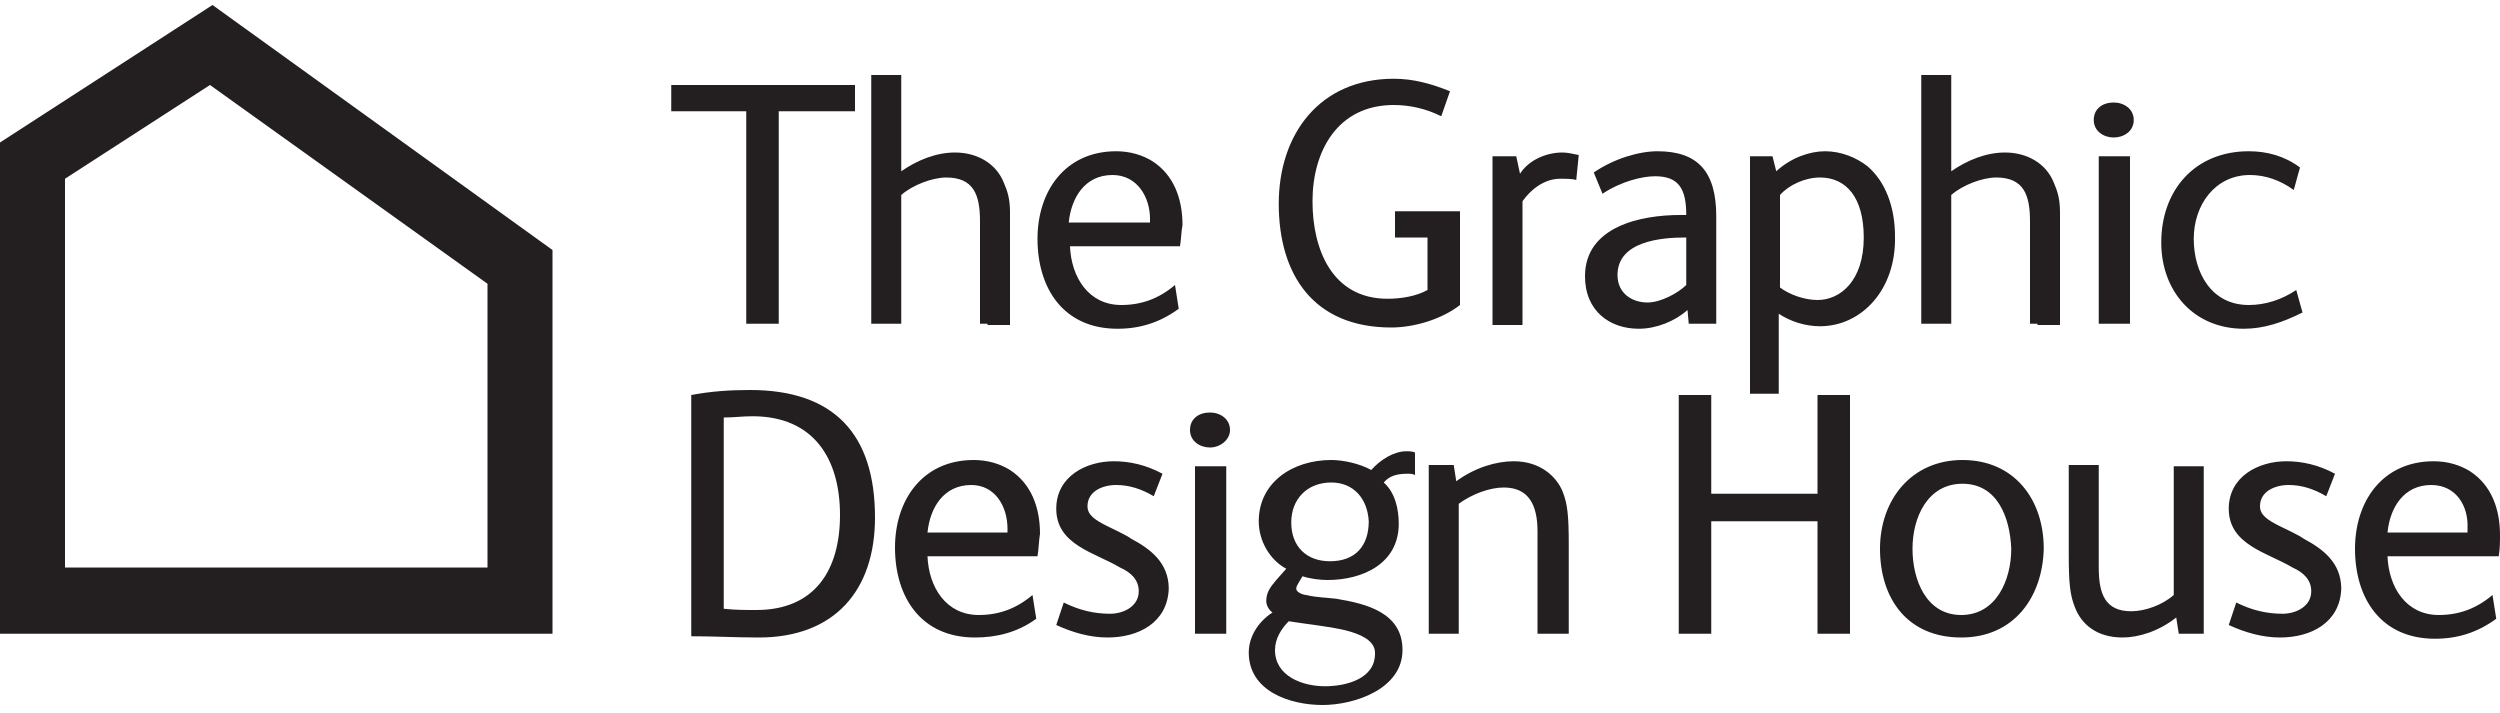
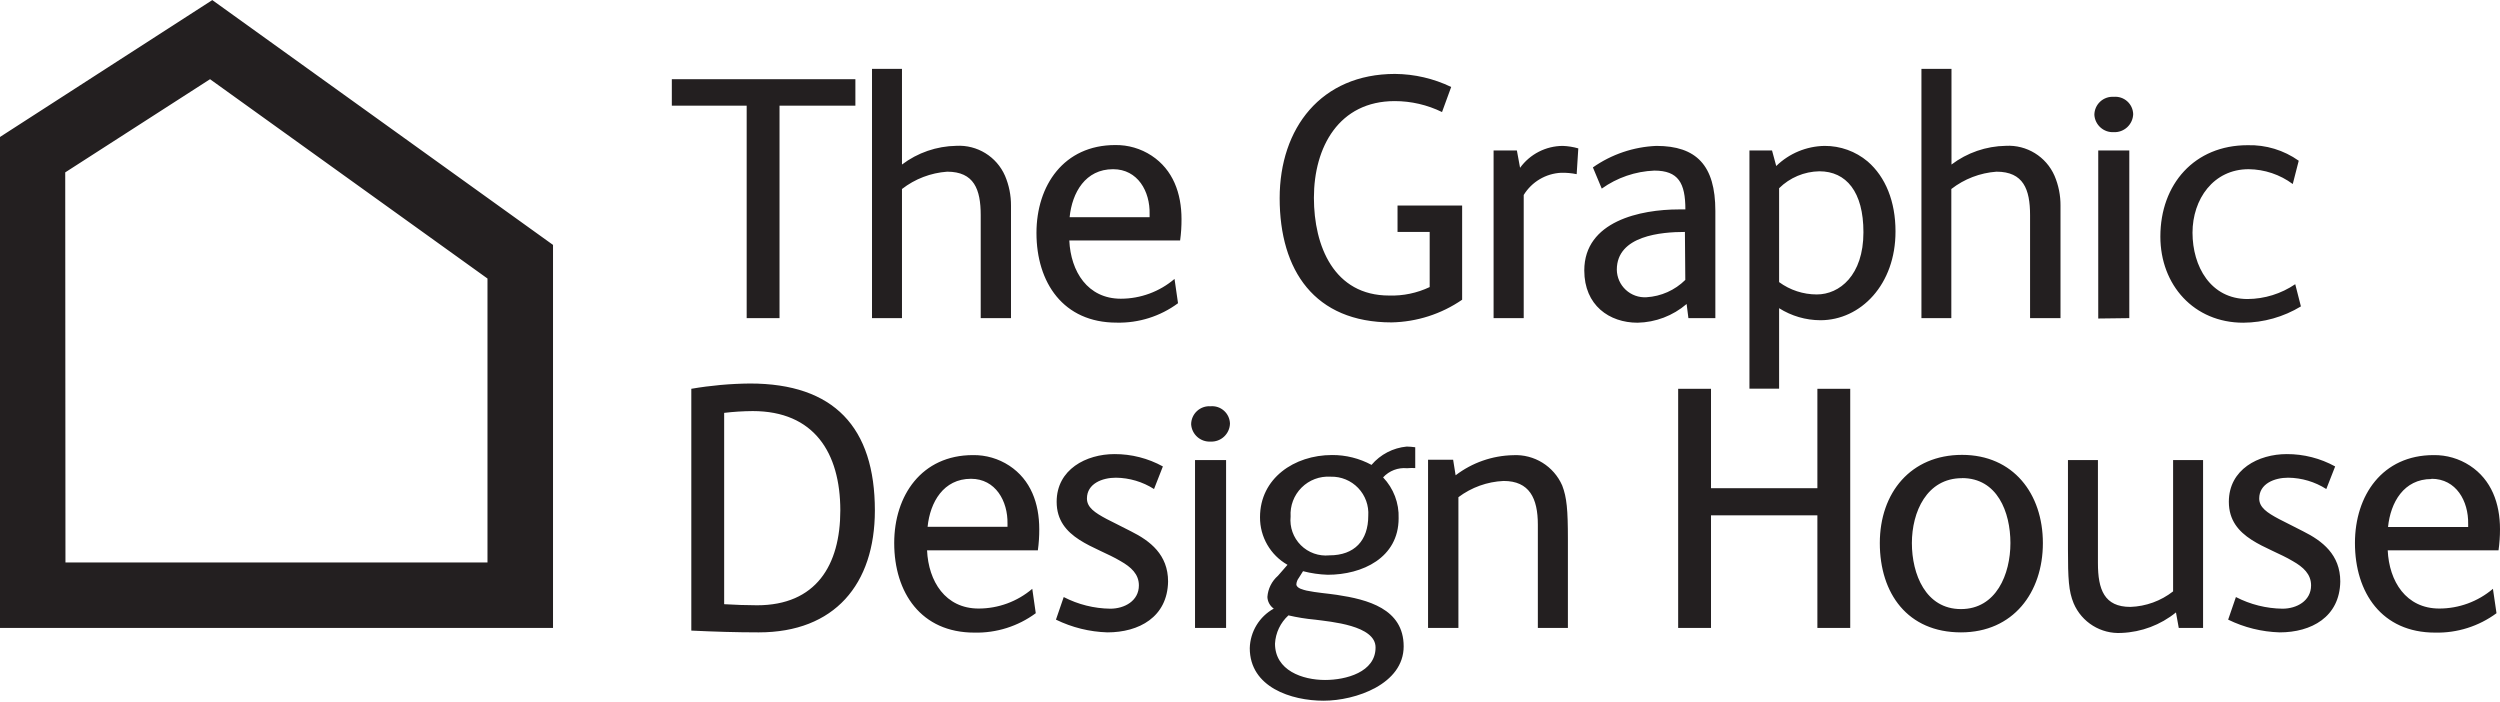
- <svg xmlns="http://www.w3.org/2000/svg" id="Layer_1" viewBox="0 0 200 57">
-   <style>.st0{fill:#231f20}</style>
-   <path class="st0" d="M44.2 50.7H0V11.4l17-11L44.2 20v30.7zm-39-5.3H39V22.7L16.8 6.8 5.2 14.3v31.1zM66.4 8.9h-4.1v17h-2.6v-17h-6V6.8h14.7v2.1h-2zm12.6 17h-.6v-8.2c0-2.1-.5-3.5-2.7-3.5-1.1 0-2.7.6-3.6 1.4v10.3h-2.4V6h2.4v7.7c1.3-.9 2.8-1.5 4.3-1.5 1.8 0 3.3.9 3.9 2.4.3.7.5 1.3.5 2.4v9H79zm15.4-6.2h-8.8c.1 2.5 1.5 4.7 4.1 4.7 1.6 0 3-.5 4.3-1.6l.3 1.9c-1.5 1.1-3.1 1.6-4.9 1.6-4.3 0-6.4-3.2-6.4-7.2 0-3.8 2.2-7 6.3-7 1.1 0 2.1.3 2.9.8 1.7 1.1 2.4 3 2.4 5.1-.1.5-.1 1.1-.2 1.7zM89 14c-2.2 0-3.3 1.8-3.5 3.8H92v-.3c0-1.7-1-3.5-3-3.5zm22.3 12.2c-6.2 0-9-4.2-9-9.9 0-5.6 3.3-10 9.2-10 1.6 0 3 .4 4.5 1l-.7 2c-1.2-.6-2.5-.9-3.8-.9-4.5 0-6.5 3.7-6.5 7.7 0 3.9 1.6 7.8 6 7.8 1.1 0 2.3-.2 3.2-.7V19h-2.6v-2.1h5.2v7.5c-1.4 1.1-3.6 1.8-5.5 1.8zm14.8-11.8c-.3-.1-.8-.1-1.3-.1-1.2 0-2.3.8-3 1.8V26h-2.4V12.5h1.9l.3 1.4c.7-1.1 2.1-1.7 3.4-1.7.4 0 .8.1 1.3.2l-.2 2zm9 11.5l-.1-1.1c-1 .9-2.5 1.5-3.9 1.5-2.3 0-4.3-1.4-4.3-4.2 0-4 4.5-4.9 7.6-4.9h.5c0-2.1-.6-3.1-2.5-3.1-1 0-2.7.4-4.2 1.4l-.7-1.7c1.6-1.1 3.6-1.7 5.1-1.7 3.2 0 4.7 1.6 4.7 5.2v8.6h-2.2zm-.3-6.9c-1.9 0-5.4.3-5.4 3 0 1.5 1.2 2.2 2.4 2.2 1.1 0 2.5-.8 3.1-1.4V19zm10.8 7.1c-1.2 0-2.4-.4-3.3-1v6.4H140v-19h1.8l.3 1.2c1.2-1.1 2.7-1.6 3.9-1.6 1.3 0 2.5.5 3.4 1.2 1.4 1.2 2.2 3.2 2.2 5.6.1 4.3-2.7 7.2-6 7.2zm0-11.9c-1.2 0-2.5.6-3.2 1.4V23c.8.6 2 1 3 1 1.8 0 3.7-1.5 3.7-5 0-3.2-1.4-4.8-3.5-4.8zM163 25.9h-.6v-8.2c0-2.1-.5-3.5-2.7-3.5-1.1 0-2.7.6-3.6 1.4v10.3h-2.4V6h2.4v7.7c1.3-.9 2.8-1.5 4.3-1.5 1.8 0 3.3.9 3.9 2.4.3.7.5 1.3.5 2.4v9H163zm6.1-14.9c-.8 0-1.6-.5-1.6-1.4 0-.9.7-1.4 1.6-1.4.8 0 1.6.5 1.6 1.4 0 .9-.8 1.4-1.6 1.4zm-1.2 14.9V12.5h2.5v13.4h-2.5zm11.6.4c-4 0-6.6-3-6.6-6.9 0-4.2 2.7-7.3 7-7.3 1.5 0 2.9.4 4.1 1.3l-.5 1.8c-1.1-.8-2.3-1.2-3.5-1.2-2.8 0-4.5 2.4-4.5 5.1 0 2.7 1.4 5.3 4.4 5.3 1.3 0 2.6-.4 3.8-1.2l.5 1.8c-1.6.8-3.1 1.3-4.7 1.3zM60.7 51c-1.8 0-3.6-.1-5.4-.1V31.6c1.6-.3 3.1-.4 4.7-.4 6.7 0 10 3.5 10 10.2 0 5.8-3.2 9.6-9.3 9.6zm-.5-17.7c-.8 0-1.5.1-2.3.1v15.3c.9.1 1.8.1 2.6.1 4.7 0 6.7-3.2 6.7-7.6 0-4.5-2.1-7.9-7-7.9zM83 44.5h-8.8c.1 2.5 1.5 4.7 4.1 4.7 1.6 0 3-.5 4.3-1.6l.3 1.9C81.4 50.6 79.7 51 78 51c-4.3 0-6.4-3.2-6.4-7.2 0-3.8 2.2-7 6.3-7 1.1 0 2.1.3 2.9.8 1.7 1.1 2.4 3 2.4 5.1-.1.6-.1 1.2-.2 1.8zm-5.3-5.7c-2.2 0-3.3 1.8-3.5 3.8h6.4v-.3c0-1.8-1-3.5-2.9-3.5zM88.6 51c-1.4 0-2.8-.4-4.1-1l.6-1.8c1.2.6 2.4.9 3.7.9 1.1 0 2.3-.6 2.3-1.8 0-.9-.6-1.5-1.5-1.9-2-1.2-5.1-1.8-5.1-4.7 0-2.6 2.4-3.8 4.6-3.8 1.3 0 2.6.3 3.9 1l-.7 1.8c-1-.6-2-.9-3-.9-1.1 0-2.3.5-2.3 1.7 0 .7.6 1.1 1.6 1.6.4.2 1.5.7 1.9 1 1.5.8 3 1.9 3 4-.1 2.7-2.4 3.9-4.9 3.9zm8.2-15.2c-.8 0-1.6-.5-1.6-1.4 0-.9.7-1.4 1.6-1.4.8 0 1.6.5 1.6 1.4 0 .8-.8 1.4-1.6 1.4zm-1.2 14.9V37.3h2.5v13.4h-2.5zm17-12.8c-.7 0-1.4.1-1.9.7.9.8 1.2 2.1 1.2 3.3 0 3.2-2.9 4.5-5.7 4.5-.6 0-1.4-.1-2-.3l-.3.5c-.1.2-.2.3-.2.5 0 .3.6.5.8.5.8.2 1.6.2 2.4.3 2.4.4 5.3 1.1 5.3 4.1 0 3.1-3.8 4.4-6.4 4.4-2.6 0-5.9-1.1-5.9-4.2 0-1.3.8-2.5 1.9-3.2-.3-.2-.5-.6-.5-.9 0-.7.3-1.1.8-1.7l.8-.9c-1.3-.7-2.2-2.2-2.2-3.8 0-3.1 2.7-4.9 5.8-4.9 1 0 2.3.3 3.2.8.7-.8 1.8-1.5 2.8-1.5.2 0 .5 0 .7.1V38c-.2-.1-.4-.1-.6-.1zM105.2 50c-.7-.1-1.5-.2-2.1-.3-.6.6-1.1 1.4-1.1 2.3 0 2.1 2.2 2.9 4 2.9 1.7 0 4-.6 4-2.6.1-1.8-3.6-2.1-4.8-2.3zm1.3-11.4c-1.9 0-3.2 1.3-3.2 3.2 0 1.9 1.2 3.1 3.1 3.1 2 0 3.1-1.2 3.1-3.2-.1-1.8-1.2-3.1-3-3.1zM123 50.7v-8.2c0-2.1-.7-3.5-2.7-3.5-1.1 0-2.5.5-3.6 1.3v10.4h-2.4V37.2h2l.2 1.3c1.5-1.1 3.2-1.6 4.6-1.6 2.1 0 3.4 1.2 3.9 2.4.4 1 .5 1.9.5 4.3v7.1H123zm22.4 0v-9h-8.5v9h-2.6V31.6h2.6v7.9h8.5v-7.9h2.6v19.1h-2.6zm11.5.3c-4.3 0-6.5-3.1-6.5-7.1 0-3.9 2.5-7.1 6.6-7.1s6.5 3.1 6.5 7.1c-.1 3.9-2.4 7.1-6.6 7.1zm.1-12.3c-2.8 0-4 2.7-4 5.2s1.1 5.3 3.9 5.3 4-2.8 4-5.3c-.1-2.5-1.1-5.2-3.9-5.2zm17.3 12l-.2-1.3c-1.4 1.1-3 1.6-4.3 1.6-2.1 0-3.3-1.1-3.8-2.4-.4-1-.5-1.9-.5-4.3v-7.1h2.4v8.2c0 2.1.5 3.5 2.6 3.5 1.1 0 2.5-.5 3.4-1.3V37.3h2.4v13.4h-2zm8.1.3c-1.4 0-2.8-.4-4.1-1l.6-1.8c1.2.6 2.4.9 3.7.9 1.1 0 2.3-.6 2.3-1.8 0-.9-.6-1.5-1.5-1.9-2-1.2-5.1-1.8-5.1-4.7 0-2.6 2.4-3.8 4.6-3.8 1.3 0 2.6.3 3.9 1l-.7 1.8c-1-.6-2-.9-3-.9-1.1 0-2.3.5-2.3 1.7 0 .7.6 1.1 1.6 1.6.4.2 1.5.7 1.9 1 1.5.8 3 1.9 3 4-.1 2.7-2.4 3.9-4.9 3.9zm17.5-6.5H191c.1 2.5 1.5 4.7 4.1 4.7 1.6 0 3-.5 4.3-1.6l.3 1.9c-1.5 1.1-3.1 1.6-4.9 1.6-4.3 0-6.4-3.2-6.4-7.2 0-3.8 2.2-7 6.3-7 1.1 0 2.1.3 2.9.8 1.7 1.1 2.4 3 2.4 5.1 0 .5 0 1.1-.1 1.7zm-5.4-5.7c-2.2 0-3.3 1.8-3.5 3.8h6.4v-.3c.1-1.8-.9-3.5-2.9-3.5z" />
+ <svg xmlns="http://www.w3.org/2000/svg" viewBox="0 0 321.96 90.3">
+   <defs>
+     <style>.a{fill:#231f20}</style>
+   </defs>
+   <path class="a" d="M71.22 80.87H0V17.64L27.34.01l43.88 31.53zM8.43 72.44h54.35V35.87L27.05 10.2 8.4 22.2zm98.5-58.83h-6.54v27.36h-4.23V13.61h-9.64V10.2h23.64v3.41zm20.28 27.36h-.91V27.7c0-3.32-.86-5.59-4.32-5.59a10.75 10.75 0 0 0-5.82 2.23v16.63h-3.86V8.87h3.86v12.32a11.92 11.92 0 0 1 7-2.41 6.45 6.45 0 0 1 6.27 3.86 9.63 9.63 0 0 1 .77 3.86v14.47zm24.77-10h-14.27c.18 4 2.36 7.5 6.64 7.5a10.67 10.67 0 0 0 6.91-2.55l.45 3.13a12.79 12.79 0 0 1-7.91 2.5c-6.86 0-10.32-5.14-10.32-11.55 0-6.14 3.54-11.32 10.14-11.32a8.31 8.31 0 0 1 4.68 1.36c2.77 1.82 3.86 4.86 3.86 8.18a19.26 19.26 0 0 1-.18 2.75zm-8.64-9.18c-3.55 0-5.27 3-5.59 6.18h10.3v-.41c.07-2.91-1.52-5.77-4.7-5.77zm35.87 19.73c-9.91 0-14.41-6.68-14.41-16 0-9 5.32-16 14.86-16a17 17 0 0 1 7.23 1.68l-1.18 3.23a13.87 13.87 0 0 0-6.09-1.41c-7.18 0-10.41 5.91-10.41 12.45 0 6.23 2.59 12.59 9.68 12.59a11.38 11.38 0 0 0 5.23-1.09v-7.1h-4.14v-3.4h8.32V38.6a16.61 16.61 0 0 1-9.09 2.92zm23.84-19.09a9 9 0 0 0-2-.18 6 6 0 0 0-4.82 2.86v15.86h-3.88V19.38h3l.41 2.23a6.83 6.83 0 0 1 5.5-2.82 8.29 8.29 0 0 1 2 .32zm14.39 18.54l-.23-1.82a10 10 0 0 1-6.32 2.41c-3.63 0-6.86-2.23-6.86-6.73 0-6.36 7.27-7.86 12.18-7.86h.84c0-3.41-.91-5-4-5a12.51 12.51 0 0 0-6.77 2.32l-1.14-2.73a15.32 15.32 0 0 1 8.18-2.77c5.14 0 7.59 2.5 7.59 8.36v13.82zm-.45-11.1c-3 0-8.77.46-8.77 4.86a3.6 3.6 0 0 0 3.82 3.55 7.77 7.77 0 0 0 5-2.23zm17.45 11.37a10 10 0 0 1-5.32-1.55v10.36h-3.82V19.38h2.91l.54 2a9.13 9.13 0 0 1 6.23-2.59 8.54 8.54 0 0 1 5.54 2c2.32 2 3.59 5.18 3.59 9 .02 6.86-4.49 11.45-9.67 11.45zm-.14-19.18a7.56 7.56 0 0 0-5.18 2.18v12.09a8.2 8.2 0 0 0 4.86 1.59c2.91 0 6-2.45 6-8 .01-5.22-2.22-7.86-5.67-7.86zm28.05 18.91h-.91V27.7c0-3.32-.86-5.59-4.32-5.59a10.75 10.75 0 0 0-5.82 2.23v16.63h-3.85V8.87h3.87v12.32a11.91 11.91 0 0 1 7-2.41 6.45 6.45 0 0 1 6.27 3.86 9.63 9.63 0 0 1 .77 3.86v14.47zm9.87-23.95a2.38 2.38 0 0 1-2.5-2.23 2.34 2.34 0 0 1 2.5-2.32 2.3 2.3 0 0 1 2.5 2.23 2.4 2.4 0 0 1-2.5 2.32zm-2 24V19.38h4v21.59zm18.68.54c-6.36 0-10.68-4.86-10.68-11.09 0-6.77 4.41-11.77 11.23-11.77a10.88 10.88 0 0 1 6.59 2l-.77 3a9.71 9.71 0 0 0-5.68-1.91c-4.54 0-7.23 3.86-7.23 8.18s2.32 8.54 7.09 8.54a11.07 11.07 0 0 0 6.14-1.91l.73 2.86a14.51 14.51 0 0 1-7.42 2.1zM97.71 81.44c-2.86 0-5.77-.09-8.68-.23V50.07a47.12 47.12 0 0 1 7.55-.68c10.82 0 16.09 5.63 16.09 16.36-.01 9.5-5.19 15.69-14.96 15.69zm-.77-28.5a33.31 33.31 0 0 0-3.68.23v24.64q2.12.13 4.23.14c7.59 0 10.73-5.14 10.73-12.23-.01-7.42-3.38-12.78-11.29-12.78zm36.72 17.93h-14.27c.18 4 2.36 7.5 6.64 7.5a10.66 10.66 0 0 0 6.91-2.54l.45 3.14a12.81 12.81 0 0 1-7.91 2.5c-6.86 0-10.32-5.14-10.32-11.54 0-6.14 3.55-11.32 10.14-11.32a8.33 8.33 0 0 1 4.68 1.36c2.77 1.82 3.86 4.86 3.86 8.18a19.09 19.09 0 0 1-.18 2.72zm-8.61-9.21c-3.54 0-5.27 3-5.59 6.18h10.29v-.41c.05-2.9-1.54-5.77-4.7-5.77zm17.57 19.78a16.22 16.22 0 0 1-6.63-1.64l1-2.91a13.43 13.43 0 0 0 6 1.5c1.82 0 3.68-1 3.68-3 0-1.45-1-2.36-2.36-3.13-3.18-1.91-8.23-2.86-8.23-7.64 0-4.18 3.82-6.14 7.45-6.14a12.84 12.84 0 0 1 6.23 1.59l-1.14 2.91a9.33 9.33 0 0 0-4.91-1.46c-1.77 0-3.73.77-3.73 2.68 0 1.14 1 1.82 2.54 2.64.68.36 2.37 1.18 3.14 1.59 2.46 1.23 4.77 3 4.77 6.46-.08 4.59-3.76 6.55-7.81 6.55zm13.28-24.57a2.38 2.38 0 0 1-2.5-2.23 2.34 2.34 0 0 1 2.5-2.32 2.3 2.3 0 0 1 2.5 2.23 2.39 2.39 0 0 1-2.5 2.32zm-2 24V59.25h4v21.62zm27.31-20.57a3.71 3.71 0 0 0-3.09 1.18 7.26 7.26 0 0 1 2 5.27c0 5.09-4.68 7.27-9.13 7.27a14.45 14.45 0 0 1-3.18-.46l-.54.86a1.56 1.56 0 0 0-.32.82c0 .55 1 .73 1.32.82 1.28.27 2.64.36 3.91.55 3.91.59 8.59 1.77 8.59 6.63s-6.18 7-10.32 7-9.5-1.73-9.5-6.77a6 6 0 0 1 3.09-5.09 1.93 1.93 0 0 1-.82-1.5 4 4 0 0 1 1.36-2.73l1.23-1.41a7 7 0 0 1-3.54-6.14c0-5 4.41-8 9.27-8a10.58 10.58 0 0 1 5.09 1.27 6.78 6.78 0 0 1 4.54-2.36 9 9 0 0 1 1.09.09v2.68a7.26 7.26 0 0 0-1.05.02zm-11.87 19.5a25.35 25.35 0 0 1-3.41-.55 5.31 5.31 0 0 0-1.73 3.64c0 3.46 3.54 4.68 6.45 4.68 2.68 0 6.5-1 6.5-4.18.02-2.86-5.8-3.32-7.8-3.59zm2-18.41a4.84 4.84 0 0 0-5.13 5.13 4.56 4.56 0 0 0 5 5c3.23 0 5-1.91 5-5.09a4.72 4.72 0 0 0-4.82-5.04zm26.71 19.48v-13.3c0-3.41-1.09-5.63-4.41-5.63a10.46 10.46 0 0 0-5.82 2.09v16.84h-3.91V59.21h3.23l.32 2a12.65 12.65 0 0 1 7.41-2.59 6.53 6.53 0 0 1 6.32 3.91c.59 1.54.73 3.13.73 6.91v11.43zm36 0v-14.5h-13.7v14.5h-4.23v-30.8h4.23v12.8h13.7v-12.8h4.23v30.8zm18.49.57c-6.86 0-10.45-5-10.45-11.5s4-11.36 10.59-11.36 10.41 5 10.41 11.36-3.82 11.5-10.55 11.5zm.14-19.86c-4.55 0-6.46 4.36-6.46 8.36s1.77 8.5 6.32 8.5 6.37-4.5 6.37-8.5-1.69-8.37-6.23-8.37zm27.91 19.29l-.36-2a11.88 11.88 0 0 1-7 2.64 6.29 6.29 0 0 1-6.18-3.82c-.64-1.55-.73-3.14-.73-7V59.25h3.86v13.27c0 3.41.82 5.64 4.18 5.64a9.45 9.45 0 0 0 5.5-2V59.25h3.86v21.62zm13 .57a16.22 16.22 0 0 1-6.64-1.64l1-2.91a13.44 13.44 0 0 0 6 1.5c1.82 0 3.68-1 3.68-3 0-1.45-1-2.36-2.36-3.13-3.18-1.91-8.23-2.86-8.23-7.64 0-4.18 3.82-6.14 7.46-6.14a12.84 12.84 0 0 1 6.23 1.59l-1.14 2.91a9.33 9.33 0 0 0-4.91-1.46c-1.77 0-3.73.77-3.73 2.68 0 1.14 1 1.82 2.54 2.64.68.36 2.36 1.18 3.13 1.59 2.46 1.23 4.77 3 4.77 6.46-.07 4.59-3.75 6.55-7.8 6.55zm28.18-10.57H307.5c.18 4 2.36 7.5 6.64 7.5a10.66 10.66 0 0 0 6.91-2.54l.46 3.14a12.81 12.81 0 0 1-7.91 2.5c-6.86 0-10.32-5.14-10.32-11.54 0-6.14 3.54-11.32 10.13-11.32a8.32 8.32 0 0 1 4.68 1.36c2.77 1.82 3.87 4.86 3.87 8.18a19.38 19.38 0 0 1-.19 2.72zm-8.64-9.18c-3.55 0-5.27 3-5.59 6.18h10.32v-.41c.05-2.93-1.54-5.8-4.72-5.8z" />
</svg>
